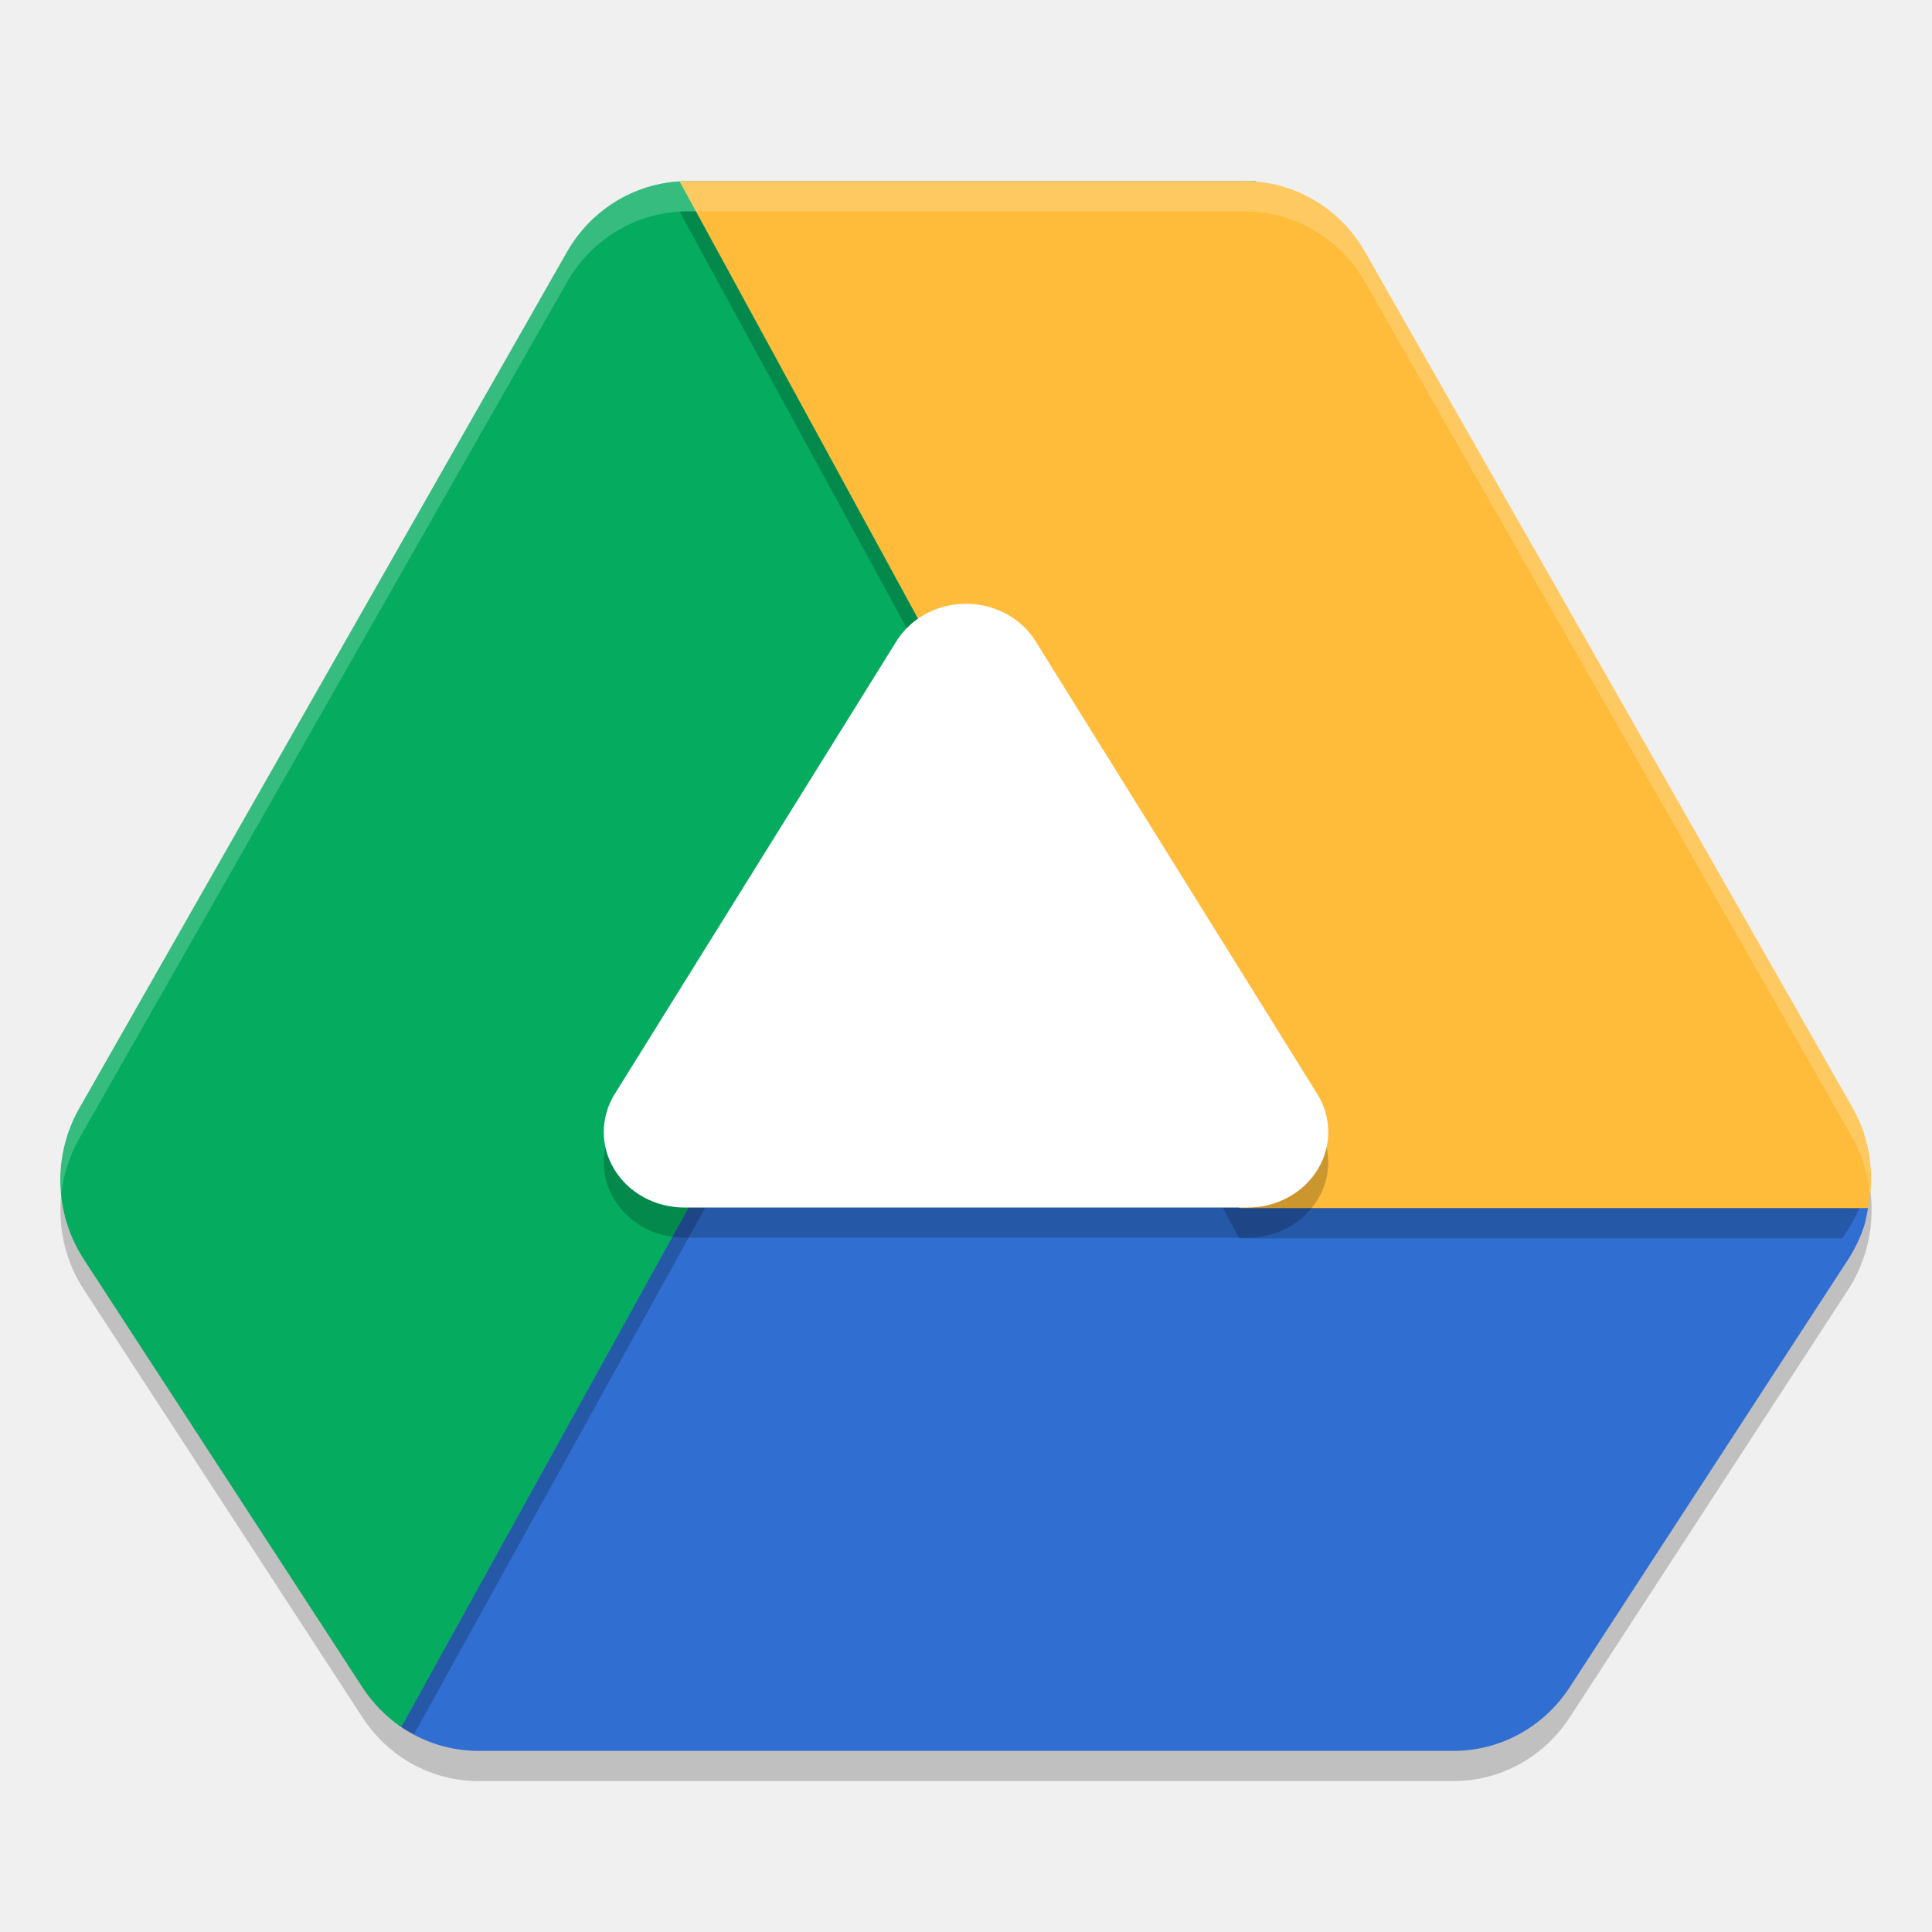
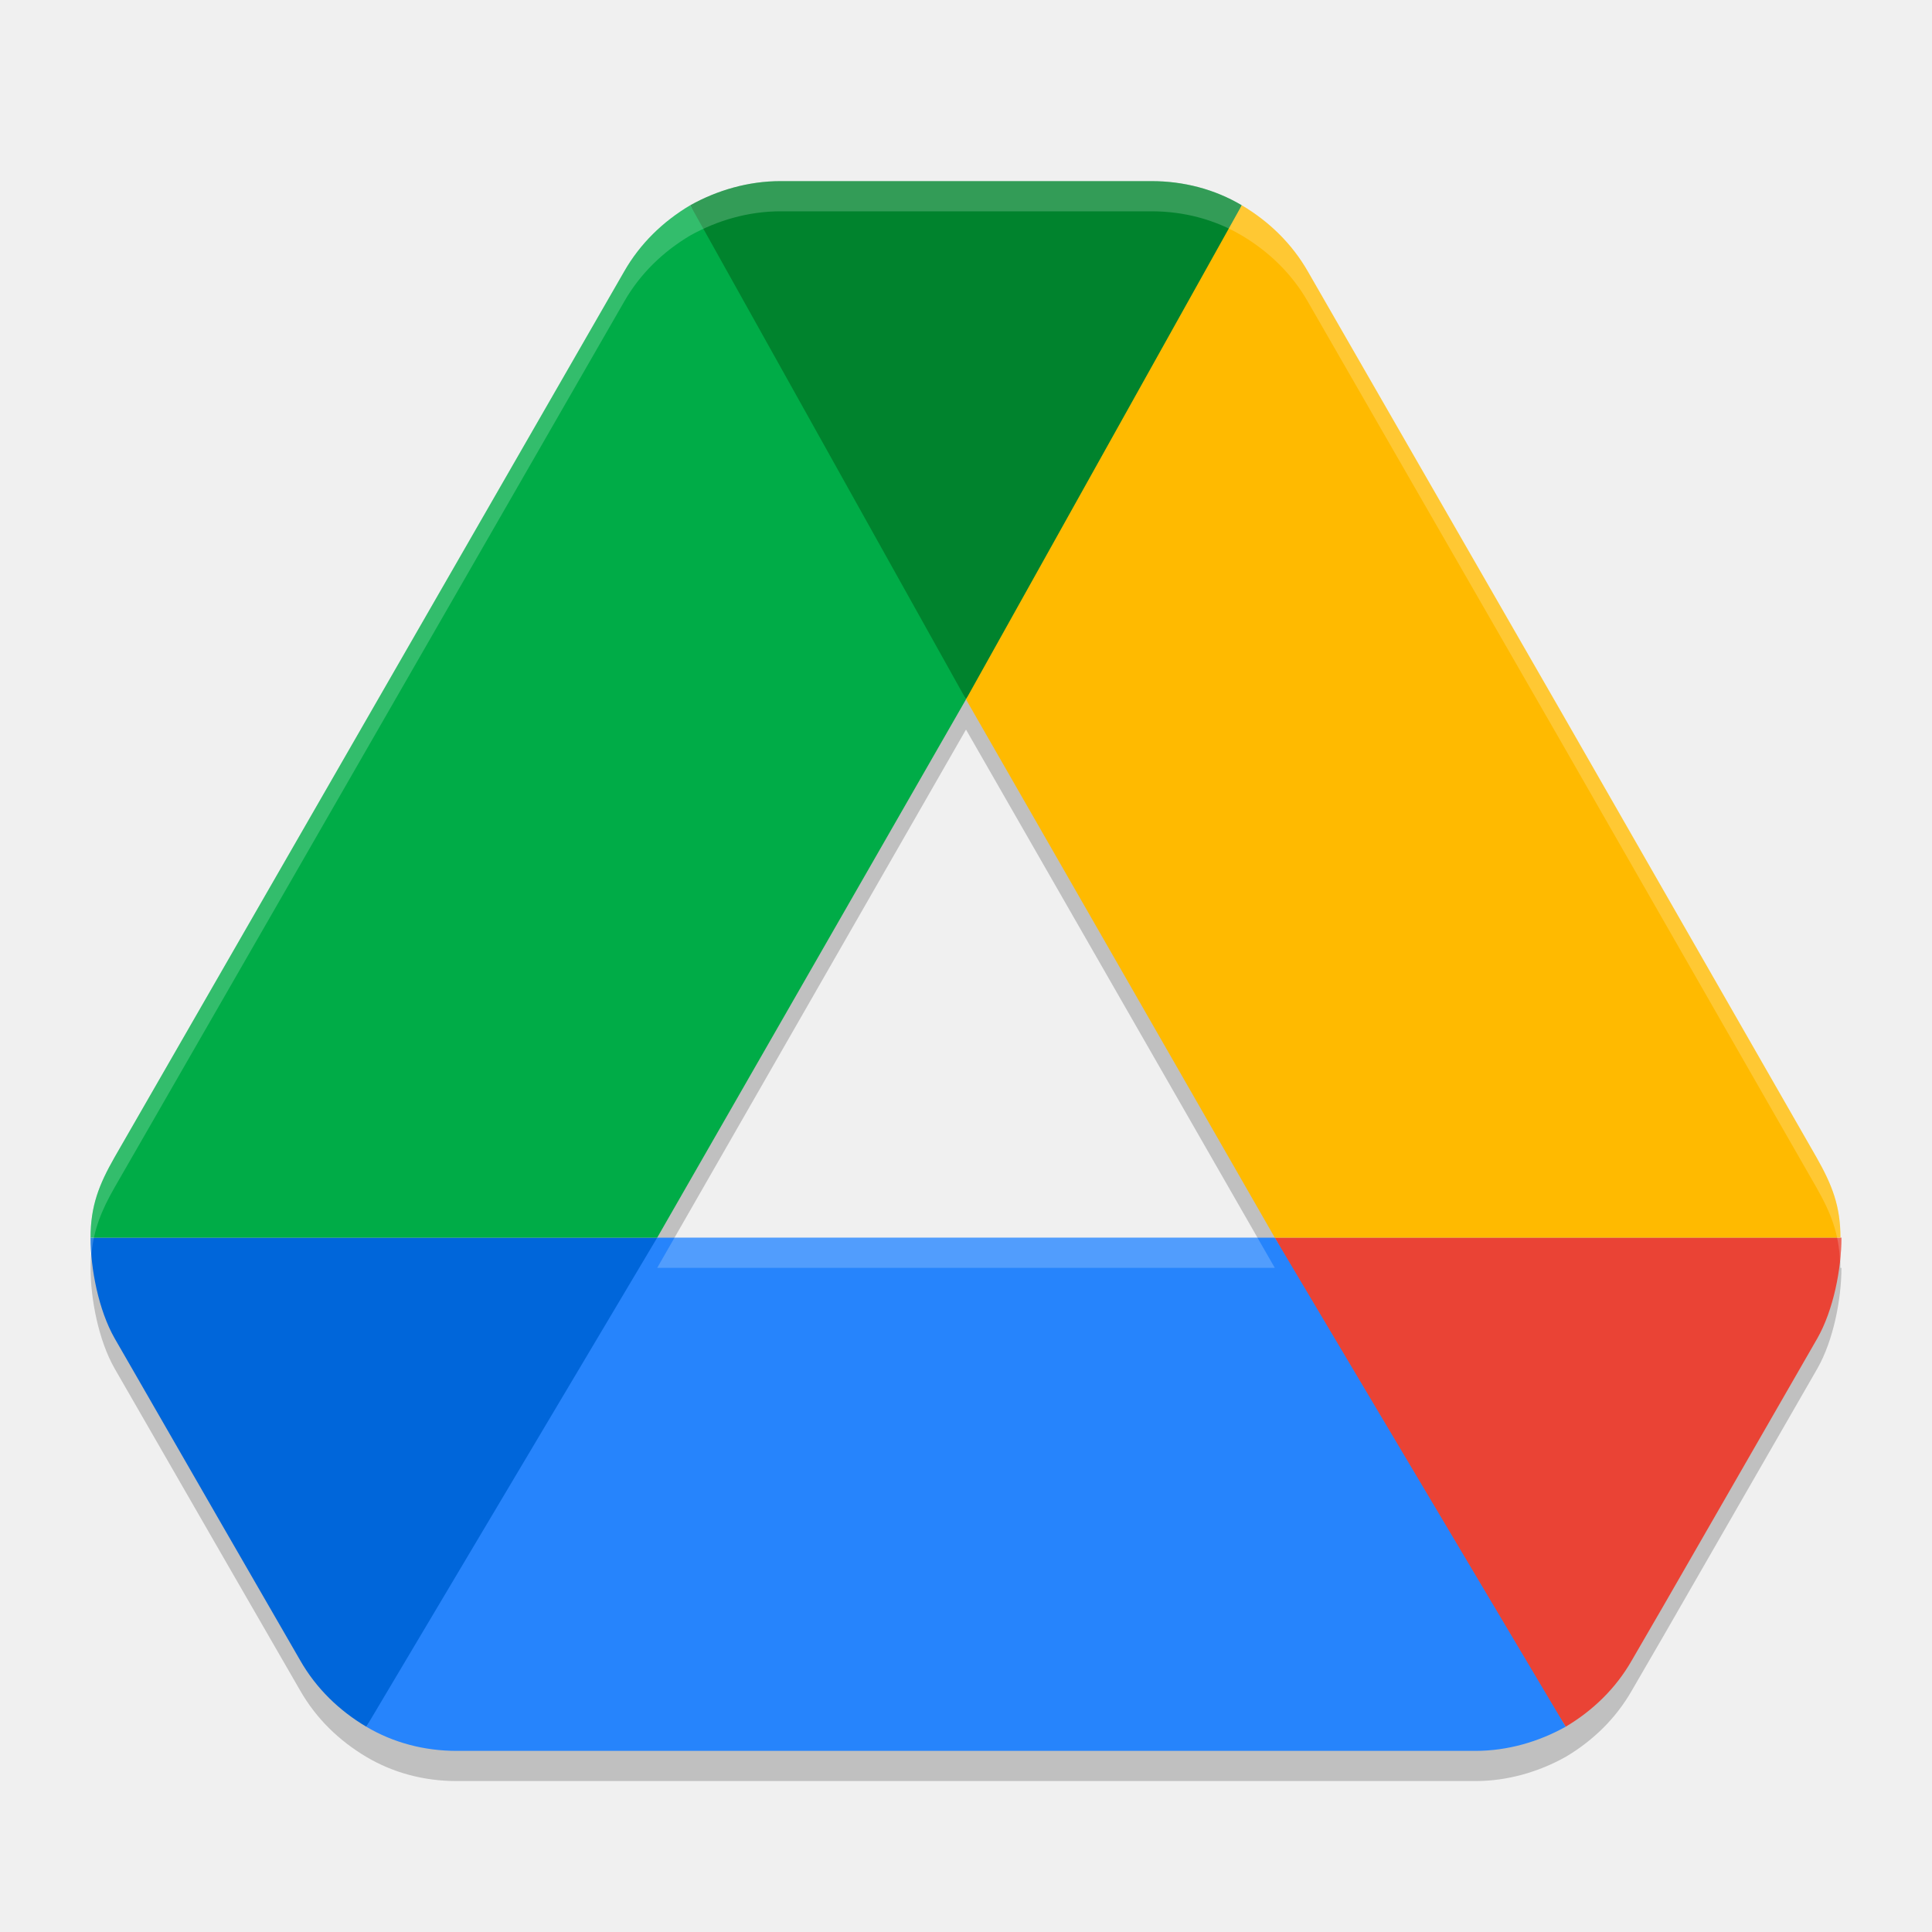
<svg xmlns="http://www.w3.org/2000/svg" width="64" height="64" version="1.1">
-   <path style="opacity:0.2" d="m 22.77,7.001 c -0.084,0.001 -0.17,0.006 -0.254,0.012 l 0.012,0.02 C 20.982,7.117 19.567,7.966 18.782,9.345 L 2.63,37.707 c -0.888,1.56 -0.834,3.505 0.145,5.008 l 9.234,14.179 c 0.34,0.521 0.775,0.97 1.285,1.316 C 14.05,58.726 14.939,59 15.848,59 l 32.308,0 c 1.543,1.22e-4 2.984,-0.79 3.84,-2.105 l 9.23,-14.179 c 0.206,-0.32 0.375,-0.666 0.5,-1.027 0.002,-0.007 0.006,-0.013 0.008,-0.02 0.454,-1.309 0.323,-2.76 -0.359,-3.961 L 45.219,9.345 C 44.452,8 43.09,7.169 41.59,7.048 l 0.027,-0.047 -0.383,0 -18.464,0 z m 9.222,17.398 9.414,17.269 -18.964,0 9.551,-17.269 z" />
-   <path style="fill:#306ed2" d="m 7.504,40.02 5.739,8.243 -1.092,6.555 c -0.102,0.614 0.632,2.046 1.142,2.393 0.757,0.515 1.646,0.789 2.555,0.789 l 32.308,0 c 1.543,1.22e-4 2.984,-0.79 3.84,-2.105 L 61.226,41.715 c 0.206,-0.32 0.375,-0.666 0.5,-1.027 0.002,-0.007 0.006,-0.013 0.008,-0.02 0.073,-0.211 0.106,-0.431 0.148,-0.648 l -0.814,-0.861 -40.695,0.861 z" />
-   <path style="opacity:0.2" d="m 31.994,23.398 -18.701,33.812 c 0.135,0.092 0.277,0.166 0.42,0.242 L 32.268,23.902 Z M 12.008,55.895 c -8.005,5.404 -4.003,2.702 0,0 z" />
-   <path style="fill:#05ab5f" d="M 22.77,6.001 C 21.129,6.001 19.611,6.894 18.783,8.345 L 2.629,36.709 c -0.888,1.56 -0.832,3.502 0.146,5.005 l 9.231,14.182 c 0.34,0.521 0.777,0.968 1.286,1.315 L 41.616,6.001 Z" />
-   <path style="opacity:0.2;fill:#ffffff" d="M 22.77 6.002 C 21.128 6.002 19.611 6.894 18.783 8.346 L 2.629 36.709 C 2.13 37.584 1.941 38.578 2.033 39.549 C 2.105 38.911 2.301 38.284 2.629 37.709 L 18.783 9.346 C 19.611 7.894 21.128 7.002 22.77 7.002 L 41.062 7.002 L 41.615 6.002 L 22.77 6.002 z" />
-   <path style="opacity:0.2" d="m 22.77,7.001 c -0.084,0.001 -0.17,0.006 -0.254,0.012 L 41.055,41.02 l 19.972,0 0.199,-0.305 c 0.206,-0.32 0.375,-0.666 0.5,-1.027 0.002,-0.007 0.006,-0.013 0.008,-0.02 0.064,-0.186 0.088,-0.38 0.129,-0.57 -0.005,-0.026 -0.002,-0.052 -0.008,-0.078 l -20.8,0 -17.457,-32.019 -0.828,0 z" />
-   <path style="fill:#ffbc3b" d="m 22.77,6.001 c -0.084,0.001 -0.17,0.006 -0.254,0.012 l 18.539,34.007 20.828,0 c 0.223,-1.127 0.064,-2.305 -0.508,-3.312 L 45.218,8.345 C 44.391,6.893 42.876,6.001 41.234,6.001 l -18.464,0 z M 2.622,41.446 c 0.034,0.063 0.069,0.126 0.105,0.187 -0.037,-0.061 -0.071,-0.125 -0.105,-0.187 z" />
-   <path style="opacity:0.2;fill-rule:evenodd" d="m 32.115,21.003 a 2.667,2.5 0 0 0 -2.419,1.238 l -4.666,7.5 -4.666,7.5 A 2.667,2.5 0 0 0 22.668,41 l 9.332,0 9.332,0 a 2.667,2.5 0 0 0 2.304,-3.76 L 38.971,29.74 34.304,22.241 a 2.667,2.5 0 0 0 -2.19,-1.238 z" />
-   <path style="fill:#ffffff" d="m 32.115,20.003 a 2.667,2.5 0 0 0 -2.419,1.238 l -4.666,7.5 -4.666,7.5 a 2.667,2.5 0 0 0 2.304,3.76 l 9.332,0 9.332,0 A 2.667,2.5 0 0 0 43.637,36.241 L 38.971,28.741 34.304,21.241 a 2.667,2.5 0 0 0 -2.19,-1.238 z" />
-   <path style="opacity:0.2;fill:#ffffff" d="M 22.77 6.002 C 22.685 6.003 22.6 6.008 22.516 6.014 L 23.055 7.002 L 41.234 7.002 C 42.876 7.002 44.391 7.892 45.219 9.344 L 61.375 37.707 C 61.695 38.27 61.871 38.888 61.938 39.52 C 62.031 38.549 61.863 37.566 61.375 36.707 L 45.219 8.346 C 44.391 6.894 42.876 6.002 41.234 6.002 L 22.77 6.002 z M 2.621 41.445 C 2.655 41.508 2.69 41.572 2.727 41.633 C 2.69 41.572 2.655 41.508 2.621 41.445 z M 2.621 42.445 C 2.655 42.508 2.69 42.572 2.727 42.633 C 2.69 42.572 2.655 42.508 2.621 42.445 z" />
+   <path style="opacity:0.2" d="m 25.855,7 c -1.063,0 -2.093,0.301 -2.99,0.801 C 21.968,8.334 21.203,9.067 20.672,10 l -16.875,29.334 C 3.275,40.247 3.001,40.947 3,42 c 0,1.033 0.265,2.401 0.797,3.334 L 7.385,51.566 9.943,56 C 10.475,56.933 11.238,57.666 12.135,58.199 13.032,58.733 14.062,59 15.125,59 h 33.75 c 1.063,0 2.093,-0.301 2.99,-0.801 C 52.762,57.666 53.525,56.933 54.057,56 l 1.064,-1.834 5.082,-8.832 C 60.735,44.401 61,43.033 61,42 h -0.033 c 0,-1.033 -0.265,-1.733 -0.797,-2.666 L 51.766,24.666 43.328,10 C 42.797,9.067 42.032,8.334 41.135,7.801 40.238,7.267 39.208,7 38.145,7 Z M 32,24.168 42.23,42 H 21.77 Z" />
+   <path style="fill:#00832d" d="m 32,23.167 c 3.592,-4.959 7.007,-10.525 9.135,-16.367 -0.897,-0.533 -1.927,-0.8 -2.99,-0.8 H 25.855 c -1.063,0 -2.093,0.3 -2.99,0.8 C 25.243,12.264 28.288,18.053 32,23.167 Z" />
+   <path style="fill:#0066da" d="m 7.385,50.567 2.558,4.433 C 10.474,55.933 11.238,56.667 12.135,57.2 15.552,52.31 20.266,47.525 21.77,41 H 3 c 0,1.033 0.266,2.4 0.797,3.333 z" />
+   <path style="fill:#00ac47" d="M 32,23.167 22.865,6.8 c -0.897,0.533 -1.661,1.267 -2.192,2.2 L 3.797,38.333 C 3.276,39.247 3.001,39.947 3,41 H 21.77 Z" />
+   <path style="fill:#ea4335" d="m 51.865,57.2 c 0.897,-0.533 1.661,-1.267 2.192,-2.2 l 1.063,-1.833 5.082,-8.833 C 60.734,43.4 61,42.033 61,41 H 42.228 l 4.388,8 z" />
+   <path style="fill:#2684fc" d="M 42.23,41 H 21.77 l -9.635,16.2 c 0.897,0.533 1.927,0.8 2.99,0.8 h 33.75 c 1.063,0 2.093,-0.3 2.99,-0.8 z" />
+   <path style="fill:#ffba00" d="M 51.765,23.667 43.328,9 C 42.796,8.067 42.032,7.333 41.135,6.8 L 32,23.167 42.23,41 h 18.737 c 0,-1.033 -0.266,-1.733 -0.797,-2.667 z" />
+   <path style="fill:#ffffff;opacity:0.2" d="M 25.855 6 C 24.792 6 23.762 6.301 22.865 6.801 C 21.968 7.334 21.203 8.067 20.672 9 L 3.797 38.334 C 3.275 39.247 3.001 39.947 3 41 C 3 41.169 3.017 41.356 3.031 41.539 C 3.104 40.734 3.357 40.104 3.797 39.334 L 20.672 10 C 21.203 9.067 21.968 8.334 22.865 7.801 C 23.762 7.301 24.792 7 25.855 7 L 38.145 7 C 39.208 7 40.238 7.267 41.135 7.801 C 42.032 8.334 42.797 9.067 43.328 10 L 51.766 24.666 L 60.17 39.334 C 60.664 40.201 60.918 40.877 60.953 41.795 C 60.984 41.518 61 41.249 61 41 L 60.967 41 C 60.967 39.967 60.701 39.267 60.17 38.334 L 51.766 23.666 L 43.328 9 C 42.797 8.067 42.032 7.334 41.135 6.801 C 40.238 6.267 39.208 6 38.145 6 L 25.855 6 z M 22.344 41 L 21.77 42 L 42.23 42 L 41.656 41 L 22.344 41 z" />
</svg>
